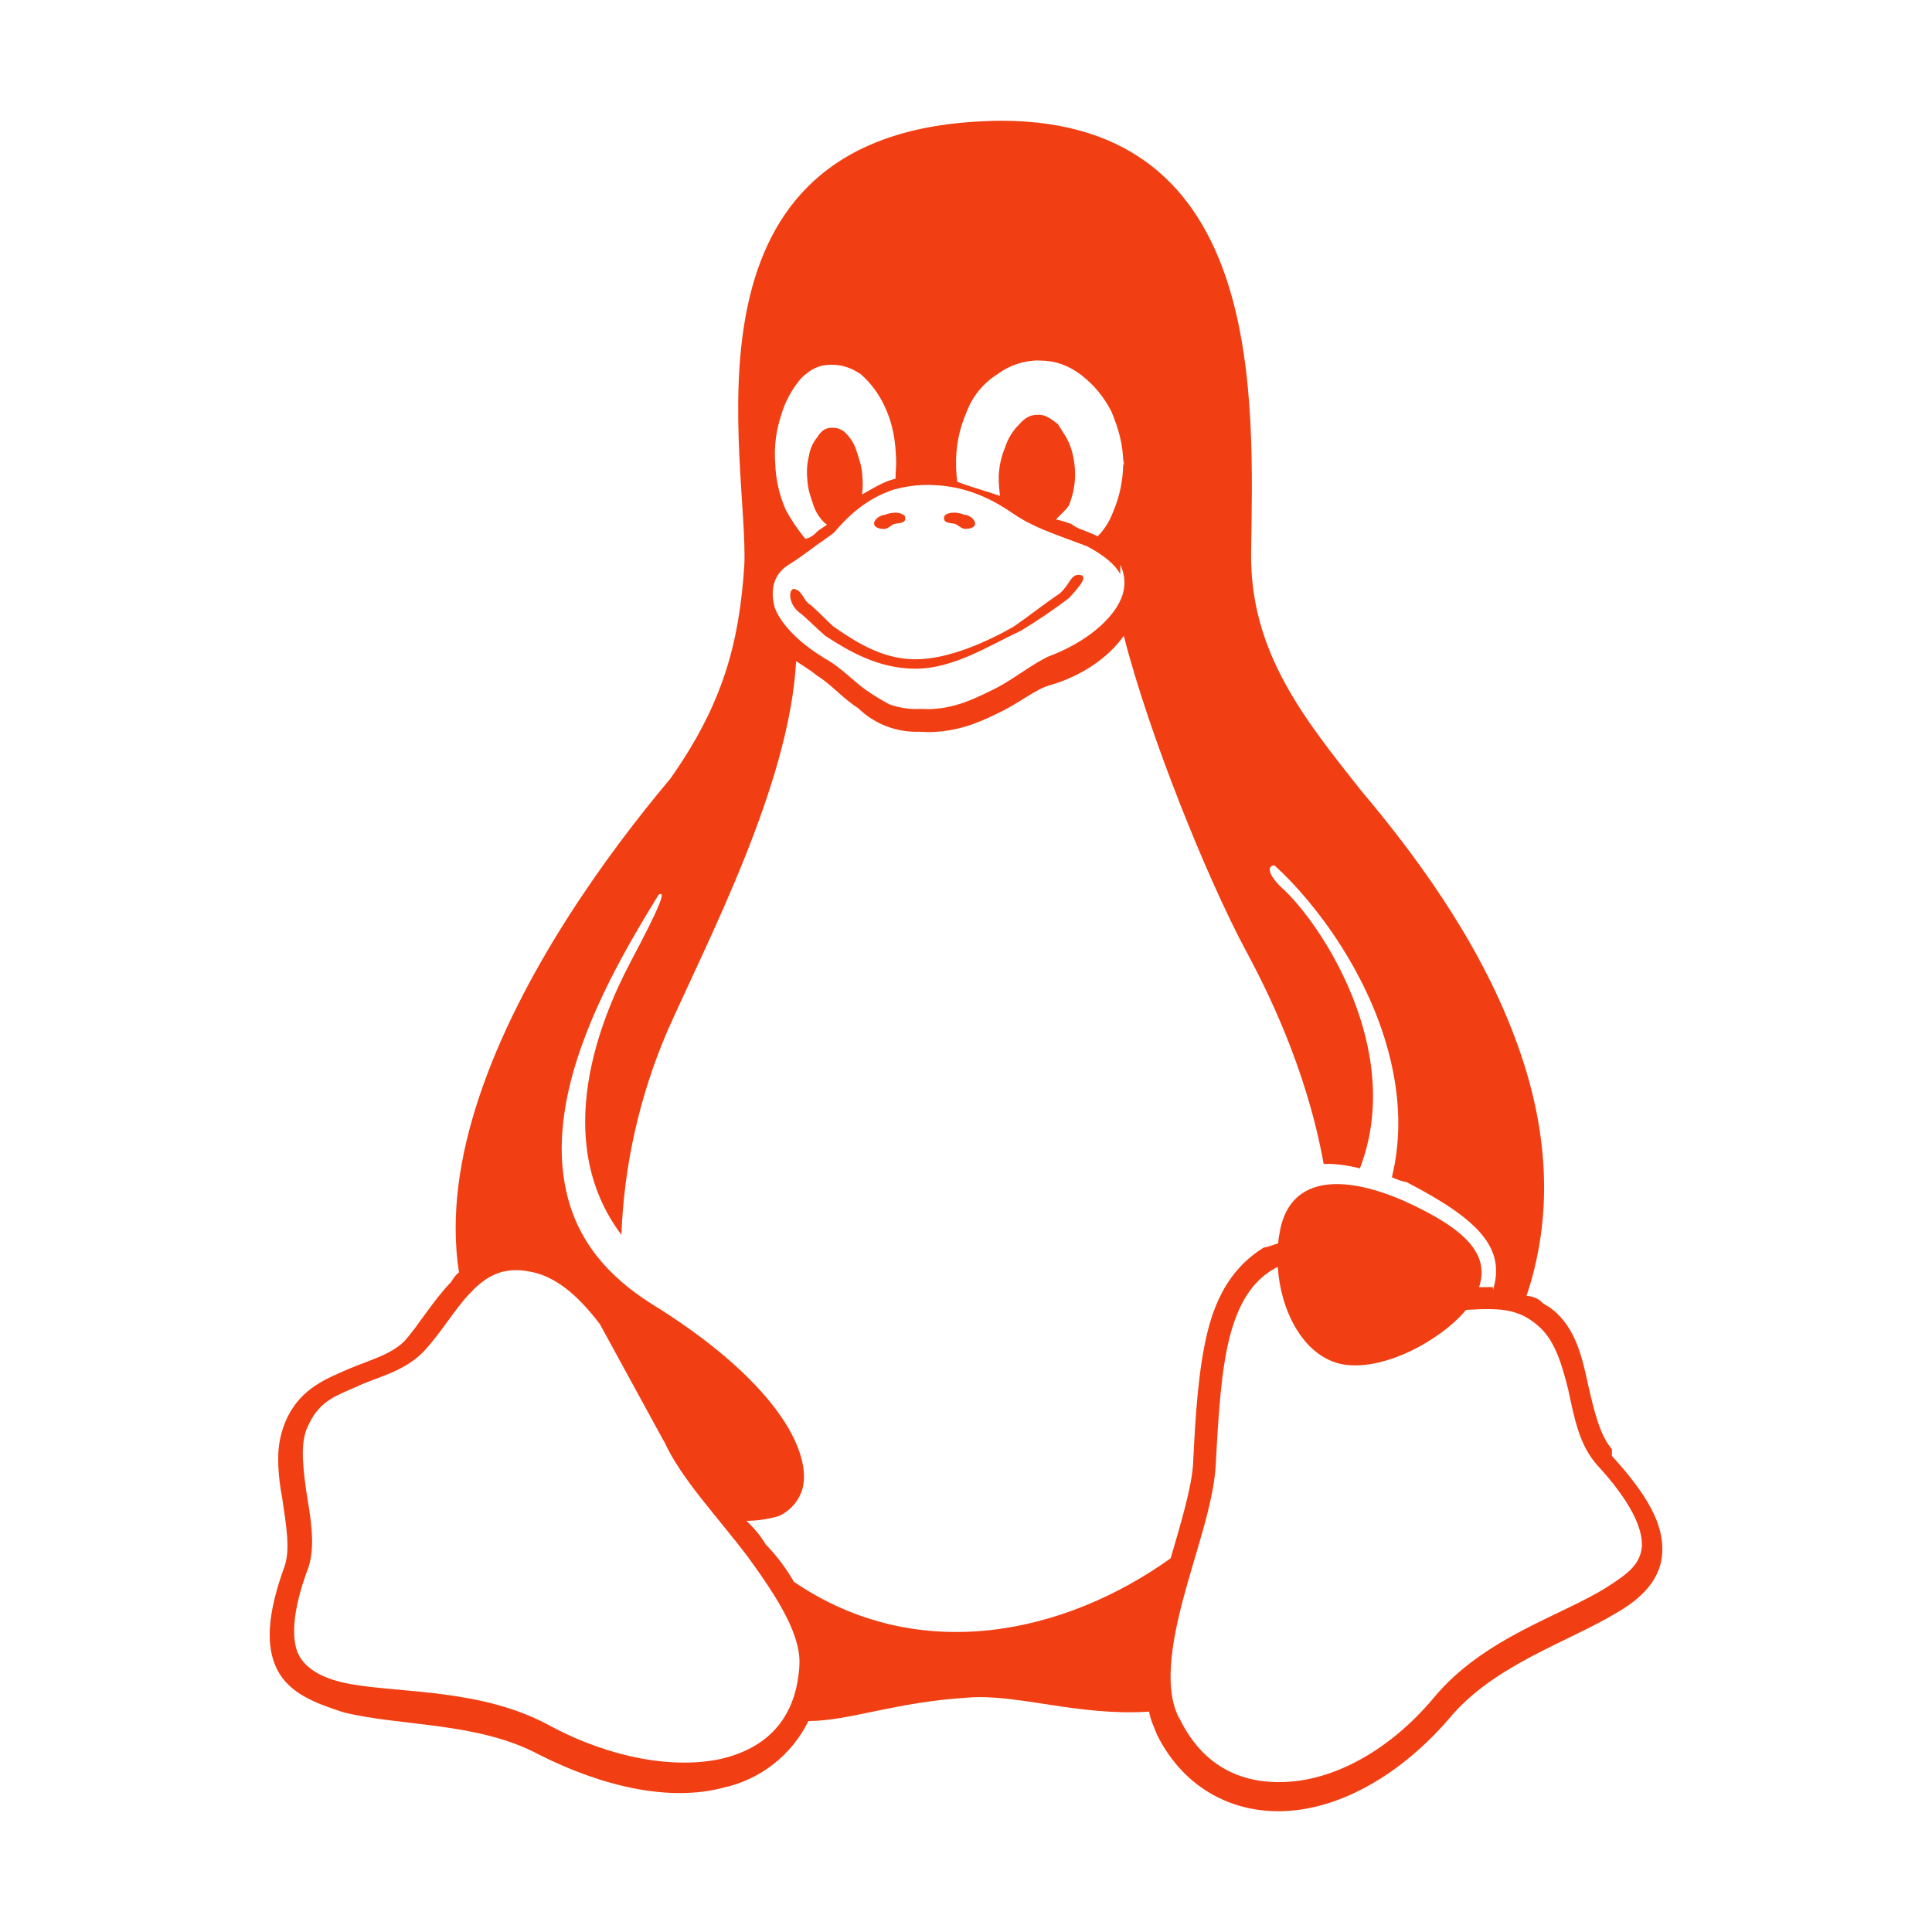
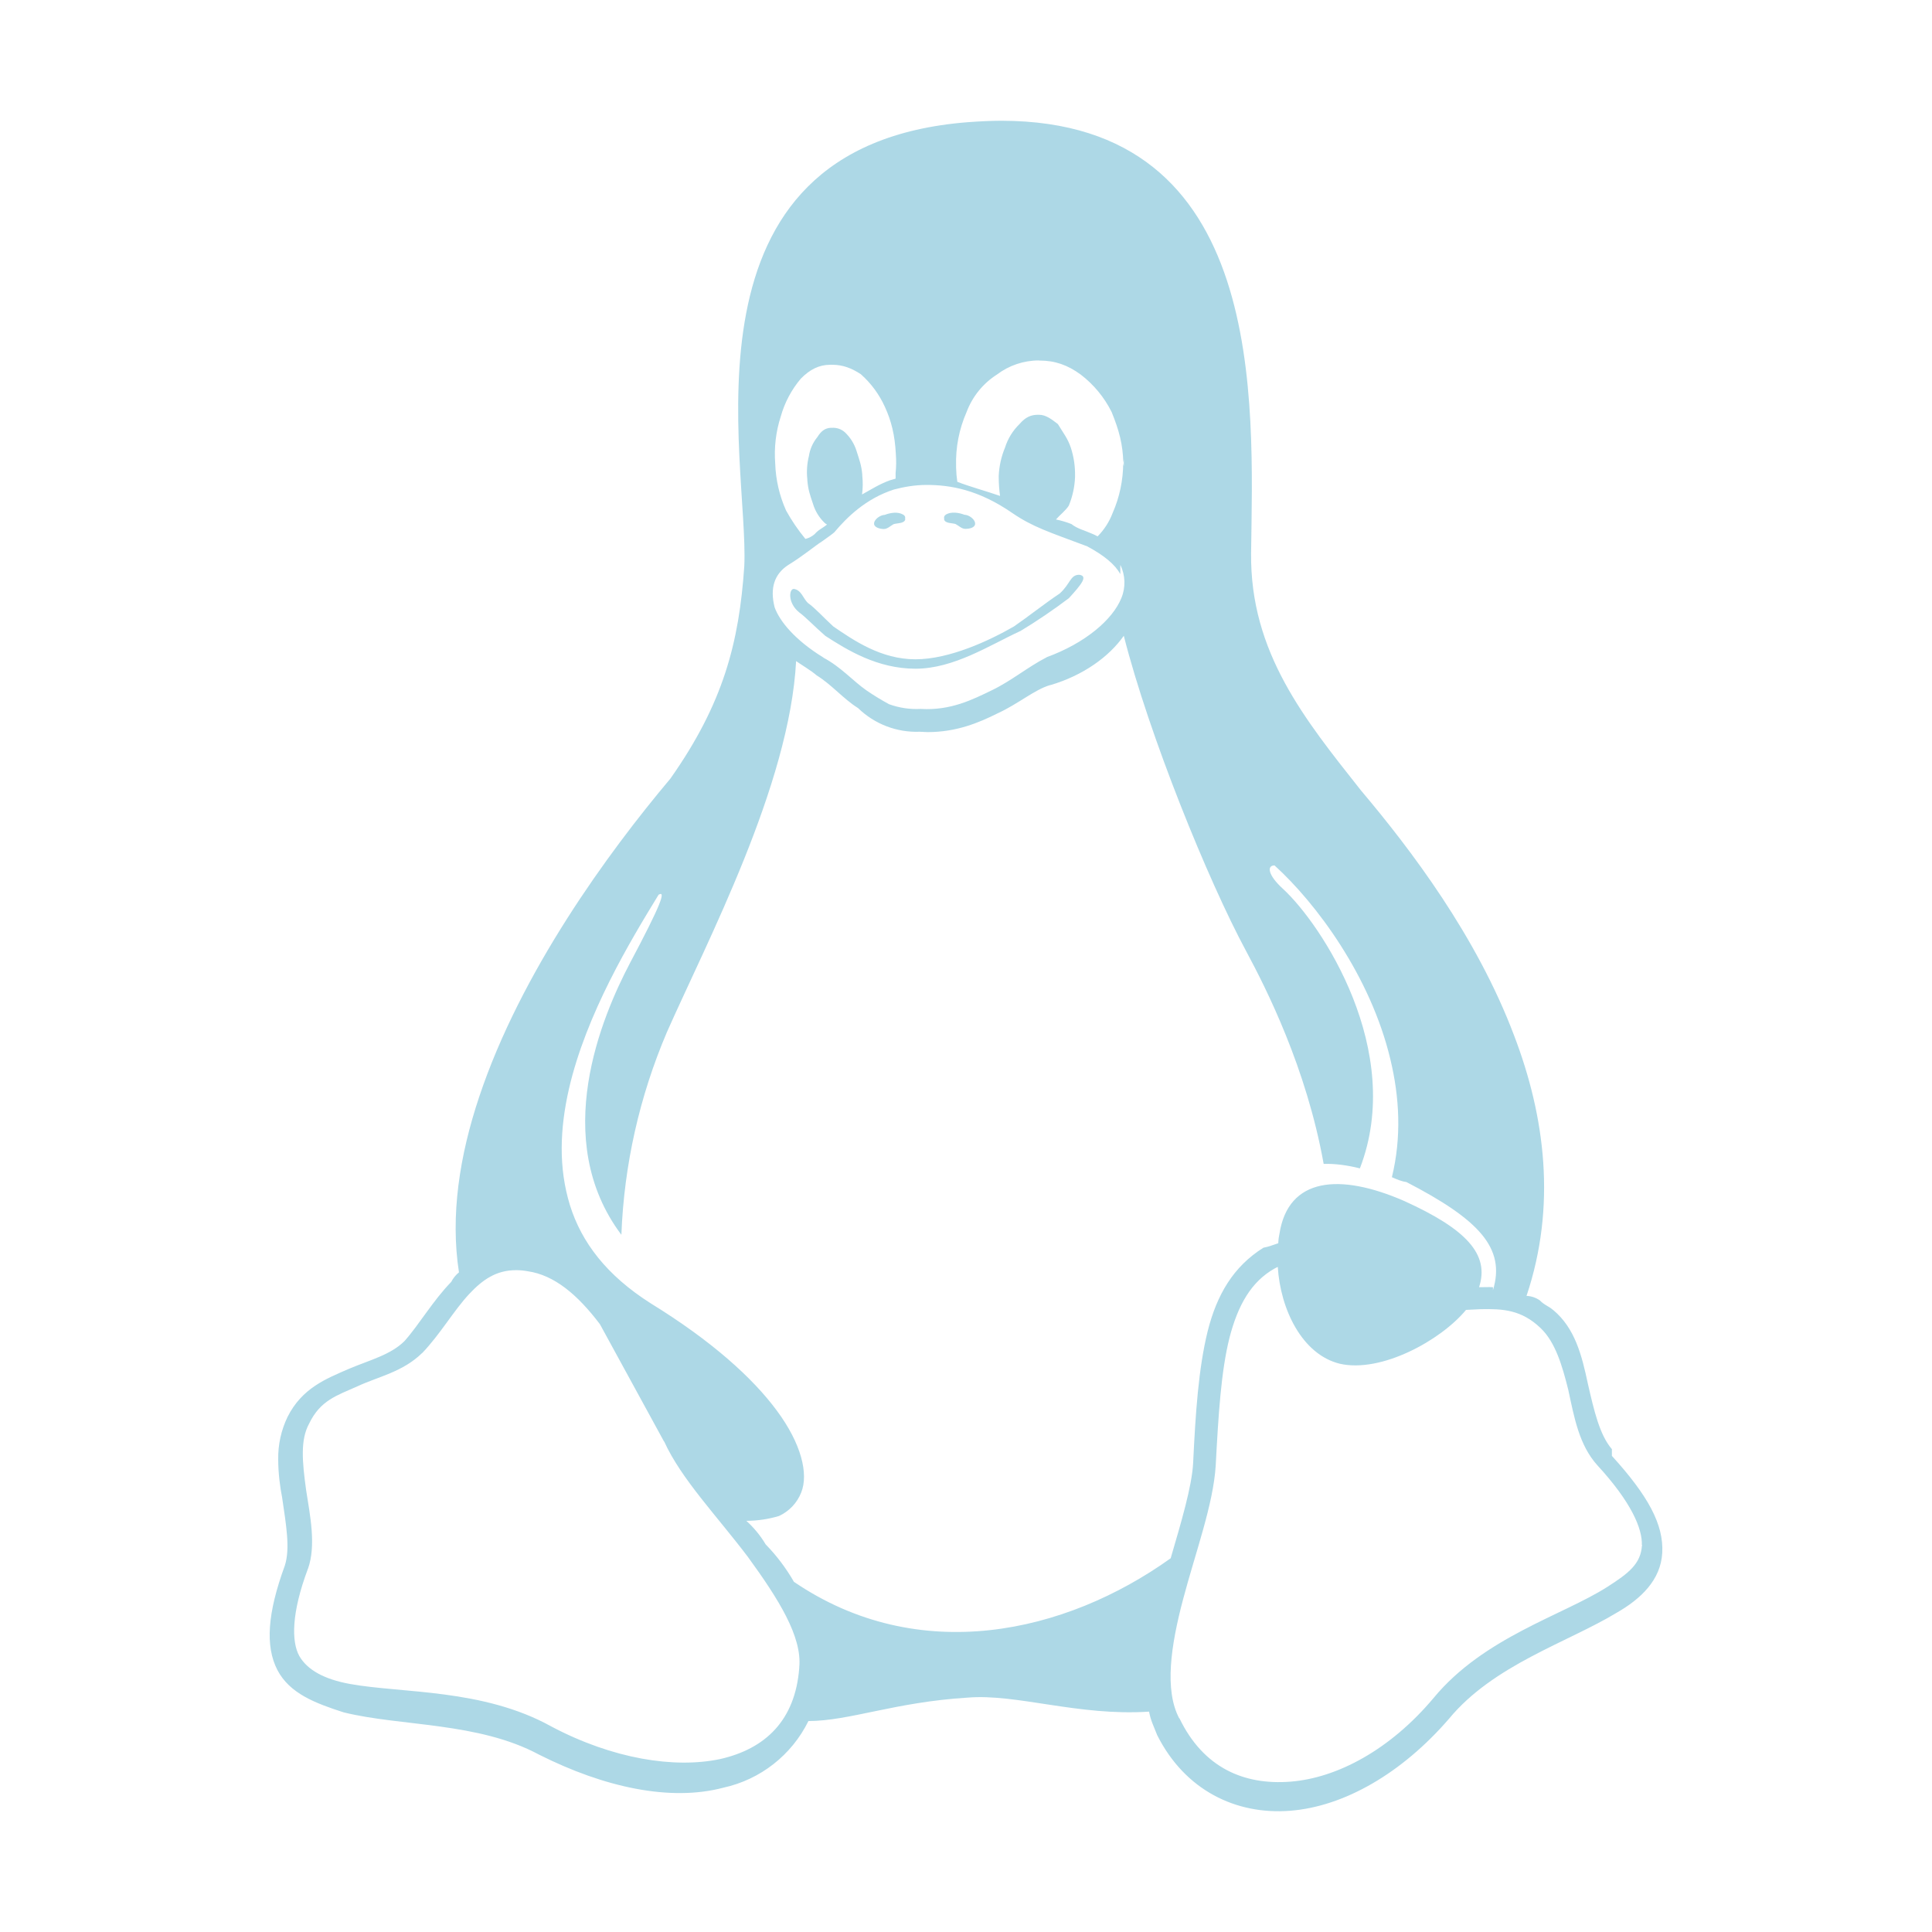
<svg xmlns="http://www.w3.org/2000/svg" width="800px" height="800px" viewBox="0 0 16 16" fill="none">
-   <path fill="#f13f13" d="M8.294 1c-.09 0-.184.005-.28.012-2.465.194-1.811 2.804-1.85 3.674-.043.637-.174 1.14-.612 1.762-.516.613-1.24 1.604-1.584 2.637-.162.485-.24.982-.167 1.452a.247.247 0 00-.064.079c-.152.156-.263.35-.387.49-.116.115-.283.155-.465.232-.183.08-.384.157-.504.397a.78.78 0 00-.077.351c0 .116.016.234.032.313.034.233.068.425.023.566-.145.396-.163.668-.062.865.102.195.313.275.549.351.472.117 1.114.079 1.618.35.54.272 1.088.39 1.526.274.307-.067.566-.27.705-.552.342-.001.717-.157 1.318-.194.408-.034.918.155 1.503.116.015.078.037.116.067.194l.001.002c.229.454.65.66 1.1.625.45-.035.928-.313 1.316-.762.368-.446.982-.632 1.387-.877.203-.116.367-.273.379-.497.013-.234-.117-.473-.417-.803v-.056l-.002-.002c-.099-.117-.145-.312-.197-.54-.05-.234-.106-.459-.287-.61h-.001c-.035-.032-.072-.04-.11-.08a.208.208 0 00-.11-.037c.25-.745.153-1.487-.102-2.154-.31-.823-.854-1.54-1.269-2.032-.464-.587-.919-1.142-.91-1.965.016-1.255.138-3.578-2.067-3.581zm.309 1.986h.007c.125 0 .231.036.34.116a.89.89 0 01.256.31c.062.152.093.268.097.423 0-.012.004-.023.004-.035v.061a.05.05 0 01-.003-.012l-.002-.014c-.001.142-.03.282-.087.412a.556.556 0 01-.125.195.415.415 0 00-.051-.024c-.06-.027-.115-.038-.166-.078a.765.765 0 00-.128-.038c.03-.035.085-.078.107-.116a.69.69 0 00.051-.234V3.94a.706.706 0 00-.035-.233c-.027-.079-.06-.117-.107-.195-.05-.038-.098-.077-.156-.077h-.01c-.054 0-.102.018-.152.077a.467.467 0 00-.12.195.688.688 0 00-.052.234v.01c0 .053.004.105.011.156-.112-.039-.255-.078-.354-.117a.954.954 0 01-.01-.117V3.86a1.034 1.034 0 01.087-.448.63.63 0 01.251-.31.575.575 0 01.347-.117zm-1.728.035h.02c.084 0 .158.028.234.078a.806.806 0 01.2.272c.053.116.082.233.09.389v.002a.856.856 0 01-.002.155v.047l-.048.014c-.089.032-.16.079-.23.117a.633.633 0 00.002-.156V3.93c-.007-.078-.023-.117-.047-.194a.358.358 0 00-.097-.156.145.145 0 00-.107-.037h-.012c-.042.003-.076.023-.109.077a.322.322 0 00-.07.157.55.55 0 00-.013.193v.008c.007.08.021.117.047.195a.363.363 0 00.096.157c.006.005.012.01.02.014-.04.033-.068.04-.102.079a.177.177 0 01-.077.04 1.53 1.53 0 01-.16-.235 1.034 1.034 0 01-.09-.389c-.01-.132.005-.264.046-.39a.834.834 0 01.165-.312c.075-.077.152-.116.244-.116zm.799.995c.194 0 .428.038.71.233.17.116.304.157.613.273h.002c.149.079.236.155.279.232v-.076a.333.333 0 01.009.274c-.072.18-.301.375-.62.491v.001c-.156.08-.292.195-.452.272-.161.078-.343.17-.59.155a.664.664 0 01-.262-.039 2.077 2.077 0 01-.188-.115c-.113-.079-.211-.194-.357-.271v-.003h-.003c-.233-.144-.359-.299-.4-.414-.04-.157-.003-.275.113-.35.13-.08.221-.159.282-.197.06-.043.083-.059.102-.076h.001v-.002c.099-.117.255-.274.49-.35.08-.021.171-.038.272-.038h-.001zm1.633 1.25c.21.826.698 2.026 1.012 2.609.167.311.5.967.643 1.764.091-.003.193.01.3.037.376-.975-.319-2.022-.636-2.314-.128-.116-.135-.195-.071-.195.344.312.796.917.96 1.608.075.312.093.644.012.974.039.017.079.035.12.04.601.311.824.547.717.896v-.025c-.035-.002-.07 0-.105 0h-.01c.089-.272-.106-.481-.62-.714-.534-.233-.96-.196-1.033.271-.005.025-.008.039-.01.079-.04.013-.082.03-.123.037-.25.157-.386.39-.462.693-.076.31-.1.674-.12 1.09v.002c-.011.195-.099.489-.186.787-.875.626-2.088.897-3.12.195a1.543 1.543 0 00-.234-.31.846.846 0 00-.16-.195.963.963 0 00.27-.04.359.359 0 00.184-.194c.063-.156 0-.407-.201-.678-.201-.273-.543-.58-1.043-.888-.368-.233-.575-.507-.671-.814-.096-.312-.083-.633-.009-.96.143-.624.51-1.23.743-1.611.063-.038.022.078-.238.568-.23.438-.665 1.456-.07 2.248.022-.578.15-1.146.377-1.678.329-.745 1.016-2.044 1.07-3.073.029.021.127.08.17.118.126.078.22.194.343.271a.694.694 0 00.511.196l.065.003c.24 0 .425-.078.581-.156.17-.078.304-.195.432-.233h.003c.272-.08.487-.235.609-.409zm1.275 5.225c.021.35.2.726.514.803.343.078.837-.194 1.045-.446l.123-.006c.184-.004.337.006.494.156l.002.002c.121.116.178.31.228.511.05.233.09.455.239.622.283.307.376.528.37.665l.003-.004v.01l-.002-.007c-.009.153-.108.231-.29.347-.368.234-1.02.416-1.434.916-.36.43-.8.665-1.188.695-.387.03-.721-.117-.918-.524l-.003-.002c-.122-.233-.07-.597.033-.985.103-.39.25-.784.27-1.107.022-.417.044-.779.114-1.058.07-.271.18-.465.374-.574l.026-.013v-.001zm-6.308.028h.006a.53.53 0 01.091.009c.22.032.412.194.597.438l.53.97.003.003c.141.31.44.62.693.955.253.348.45.66.425.915v.004c-.033.434-.28.67-.656.755-.376.079-.887 0-1.397-.27-.565-.314-1.235-.274-1.667-.352-.215-.039-.355-.117-.421-.233-.064-.117-.066-.352.071-.718v-.002l.002-.002c.068-.195.017-.439-.016-.652-.032-.234-.049-.414.025-.549.093-.194.23-.233.402-.31.172-.08.374-.118.534-.275h.001c.15-.157.26-.351.39-.49.11-.117.222-.196.387-.196zM8.45 5.226c-.254.117-.551.312-.868.312-.316 0-.566-.155-.747-.272-.09-.078-.163-.156-.217-.195-.096-.078-.084-.194-.044-.194.064.01.076.078.117.117.056.038.125.116.21.194.17.116.396.272.68.272.283 0 .615-.156.816-.272.114-.078.26-.194.378-.272.09-.08.087-.156.163-.156.074.01.02.078-.086.194-.13.098-.264.189-.403.273zm-.631-.923V4.29c-.004-.012.007-.024.017-.03.043-.024.105-.015.151.003.037 0 .094.04.088.079-.004.029-.05.038-.079.038-.032 0-.054-.025-.082-.04-.03-.01-.085-.004-.095-.037zm-.322 0c-.011.034-.066.028-.097.038-.027.015-.05.04-.081.04-.03 0-.076-.012-.08-.04-.005-.038.052-.077.088-.077.047-.018.107-.028.151-.003.011.005.021.017.018.029v.012h.001z" />
+   <path fill="lightblue" d="M8.294 1c-.09 0-.184.005-.28.012-2.465.194-1.811 2.804-1.85 3.674-.043.637-.174 1.14-.612 1.762-.516.613-1.24 1.604-1.584 2.637-.162.485-.24.982-.167 1.452a.247.247 0 00-.064.079c-.152.156-.263.35-.387.49-.116.115-.283.155-.465.232-.183.08-.384.157-.504.397a.78.78 0 00-.077.351c0 .116.016.234.032.313.034.233.068.425.023.566-.145.396-.163.668-.062.865.102.195.313.275.549.351.472.117 1.114.079 1.618.35.54.272 1.088.39 1.526.274.307-.067.566-.27.705-.552.342-.001.717-.157 1.318-.194.408-.034.918.155 1.503.116.015.078.037.116.067.194l.001.002c.229.454.65.66 1.1.625.45-.035.928-.313 1.316-.762.368-.446.982-.632 1.387-.877.203-.116.367-.273.379-.497.013-.234-.117-.473-.417-.803v-.056l-.002-.002c-.099-.117-.145-.312-.197-.54-.05-.234-.106-.459-.287-.61h-.001c-.035-.032-.072-.04-.11-.08a.208.208 0 00-.11-.037c.25-.745.153-1.487-.102-2.154-.31-.823-.854-1.54-1.269-2.032-.464-.587-.919-1.142-.91-1.965.016-1.255.138-3.578-2.067-3.581zm.309 1.986h.007c.125 0 .231.036.34.116a.89.89 0 01.256.31c.062.152.093.268.097.423 0-.012.004-.023.004-.035v.061a.05.05 0 01-.003-.012l-.002-.014c-.001.142-.03.282-.087.412a.556.556 0 01-.125.195.415.415 0 00-.051-.024c-.06-.027-.115-.038-.166-.078a.765.765 0 00-.128-.038c.03-.035.085-.078.107-.116a.69.69 0 00.051-.234V3.94a.706.706 0 00-.035-.233c-.027-.079-.06-.117-.107-.195-.05-.038-.098-.077-.156-.077h-.01c-.054 0-.102.018-.152.077a.467.467 0 00-.12.195.688.688 0 00-.052.234v.01c0 .053.004.105.011.156-.112-.039-.255-.078-.354-.117a.954.954 0 01-.01-.117V3.86a1.034 1.034 0 01.087-.448.63.63 0 01.251-.31.575.575 0 01.347-.117zm-1.728.035h.02c.084 0 .158.028.234.078a.806.806 0 01.2.272c.053.116.082.233.09.389v.002a.856.856 0 01-.002.155v.047l-.048.014c-.089.032-.16.079-.23.117a.633.633 0 00.002-.156V3.93c-.007-.078-.023-.117-.047-.194a.358.358 0 00-.097-.156.145.145 0 00-.107-.037h-.012c-.042.003-.076.023-.109.077a.322.322 0 00-.07.157.55.55 0 00-.013.193v.008c.007.08.021.117.047.195a.363.363 0 00.096.157c.006.005.012.01.02.014-.04.033-.068.04-.102.079a.177.177 0 01-.077.04 1.53 1.53 0 01-.16-.235 1.034 1.034 0 01-.09-.389c-.01-.132.005-.264.046-.39a.834.834 0 01.165-.312c.075-.077.152-.116.244-.116zm.799.995c.194 0 .428.038.71.233.17.116.304.157.613.273h.002c.149.079.236.155.279.232v-.076a.333.333 0 01.009.274c-.072.18-.301.375-.62.491v.001c-.156.08-.292.195-.452.272-.161.078-.343.17-.59.155a.664.664 0 01-.262-.039 2.077 2.077 0 01-.188-.115c-.113-.079-.211-.194-.357-.271v-.003h-.003c-.233-.144-.359-.299-.4-.414-.04-.157-.003-.275.113-.35.13-.08.221-.159.282-.197.06-.043.083-.059.102-.076h.001v-.002c.099-.117.255-.274.49-.35.08-.021.171-.038.272-.038h-.001zm1.633 1.25c.21.826.698 2.026 1.012 2.609.167.311.5.967.643 1.764.091-.003.193.01.3.037.376-.975-.319-2.022-.636-2.314-.128-.116-.135-.195-.071-.195.344.312.796.917.96 1.608.075.312.093.644.012.974.039.017.079.035.12.04.601.311.824.547.717.896v-.025c-.035-.002-.07 0-.105 0h-.01c.089-.272-.106-.481-.62-.714-.534-.233-.96-.196-1.033.271-.005.025-.008.039-.01.079-.04.013-.082.03-.123.037-.25.157-.386.39-.462.693-.076.31-.1.674-.12 1.09v.002c-.011.195-.099.489-.186.787-.875.626-2.088.897-3.12.195a1.543 1.543 0 00-.234-.31.846.846 0 00-.16-.195.963.963 0 00.27-.04.359.359 0 00.184-.194c.063-.156 0-.407-.201-.678-.201-.273-.543-.58-1.043-.888-.368-.233-.575-.507-.671-.814-.096-.312-.083-.633-.009-.96.143-.624.51-1.23.743-1.611.063-.038.022.078-.238.568-.23.438-.665 1.456-.07 2.248.022-.578.15-1.146.377-1.678.329-.745 1.016-2.044 1.07-3.073.029.021.127.08.17.118.126.078.22.194.343.271a.694.694 0 00.511.196l.065.003c.24 0 .425-.078.581-.156.17-.078.304-.195.432-.233h.003c.272-.08.487-.235.609-.409zm1.275 5.225c.021.35.2.726.514.803.343.078.837-.194 1.045-.446l.123-.006c.184-.004.337.006.494.156l.002.002c.121.116.178.31.228.511.05.233.09.455.239.622.283.307.376.528.37.665l.003-.004v.01l-.002-.007c-.009.153-.108.231-.29.347-.368.234-1.02.416-1.434.916-.36.43-.8.665-1.188.695-.387.03-.721-.117-.918-.524l-.003-.002c-.122-.233-.07-.597.033-.985.103-.39.25-.784.27-1.107.022-.417.044-.779.114-1.058.07-.271.18-.465.374-.574l.026-.013v-.001zm-6.308.028h.006a.53.53 0 01.091.009c.22.032.412.194.597.438l.53.97.003.003c.141.31.44.62.693.955.253.348.45.66.425.915v.004c-.033.434-.28.67-.656.755-.376.079-.887 0-1.397-.27-.565-.314-1.235-.274-1.667-.352-.215-.039-.355-.117-.421-.233-.064-.117-.066-.352.071-.718v-.002l.002-.002c.068-.195.017-.439-.016-.652-.032-.234-.049-.414.025-.549.093-.194.23-.233.402-.31.172-.08.374-.118.534-.275h.001c.15-.157.26-.351.39-.49.11-.117.222-.196.387-.196zM8.45 5.226c-.254.117-.551.312-.868.312-.316 0-.566-.155-.747-.272-.09-.078-.163-.156-.217-.195-.096-.078-.084-.194-.044-.194.064.01.076.078.117.117.056.038.125.116.21.194.17.116.396.272.68.272.283 0 .615-.156.816-.272.114-.078.26-.194.378-.272.09-.08.087-.156.163-.156.074.01.02.078-.086.194-.13.098-.264.189-.403.273zm-.631-.923V4.29c-.004-.012.007-.024.017-.03.043-.024.105-.015.151.003.037 0 .094.04.088.079-.004.029-.05.038-.079.038-.032 0-.054-.025-.082-.04-.03-.01-.085-.004-.095-.037zm-.322 0c-.011.034-.066.028-.097.038-.027.015-.05.04-.081.04-.03 0-.076-.012-.08-.04-.005-.038.052-.077.088-.077.047-.018.107-.028.151-.003.011.005.021.017.018.029v.012h.001z" />
</svg>
